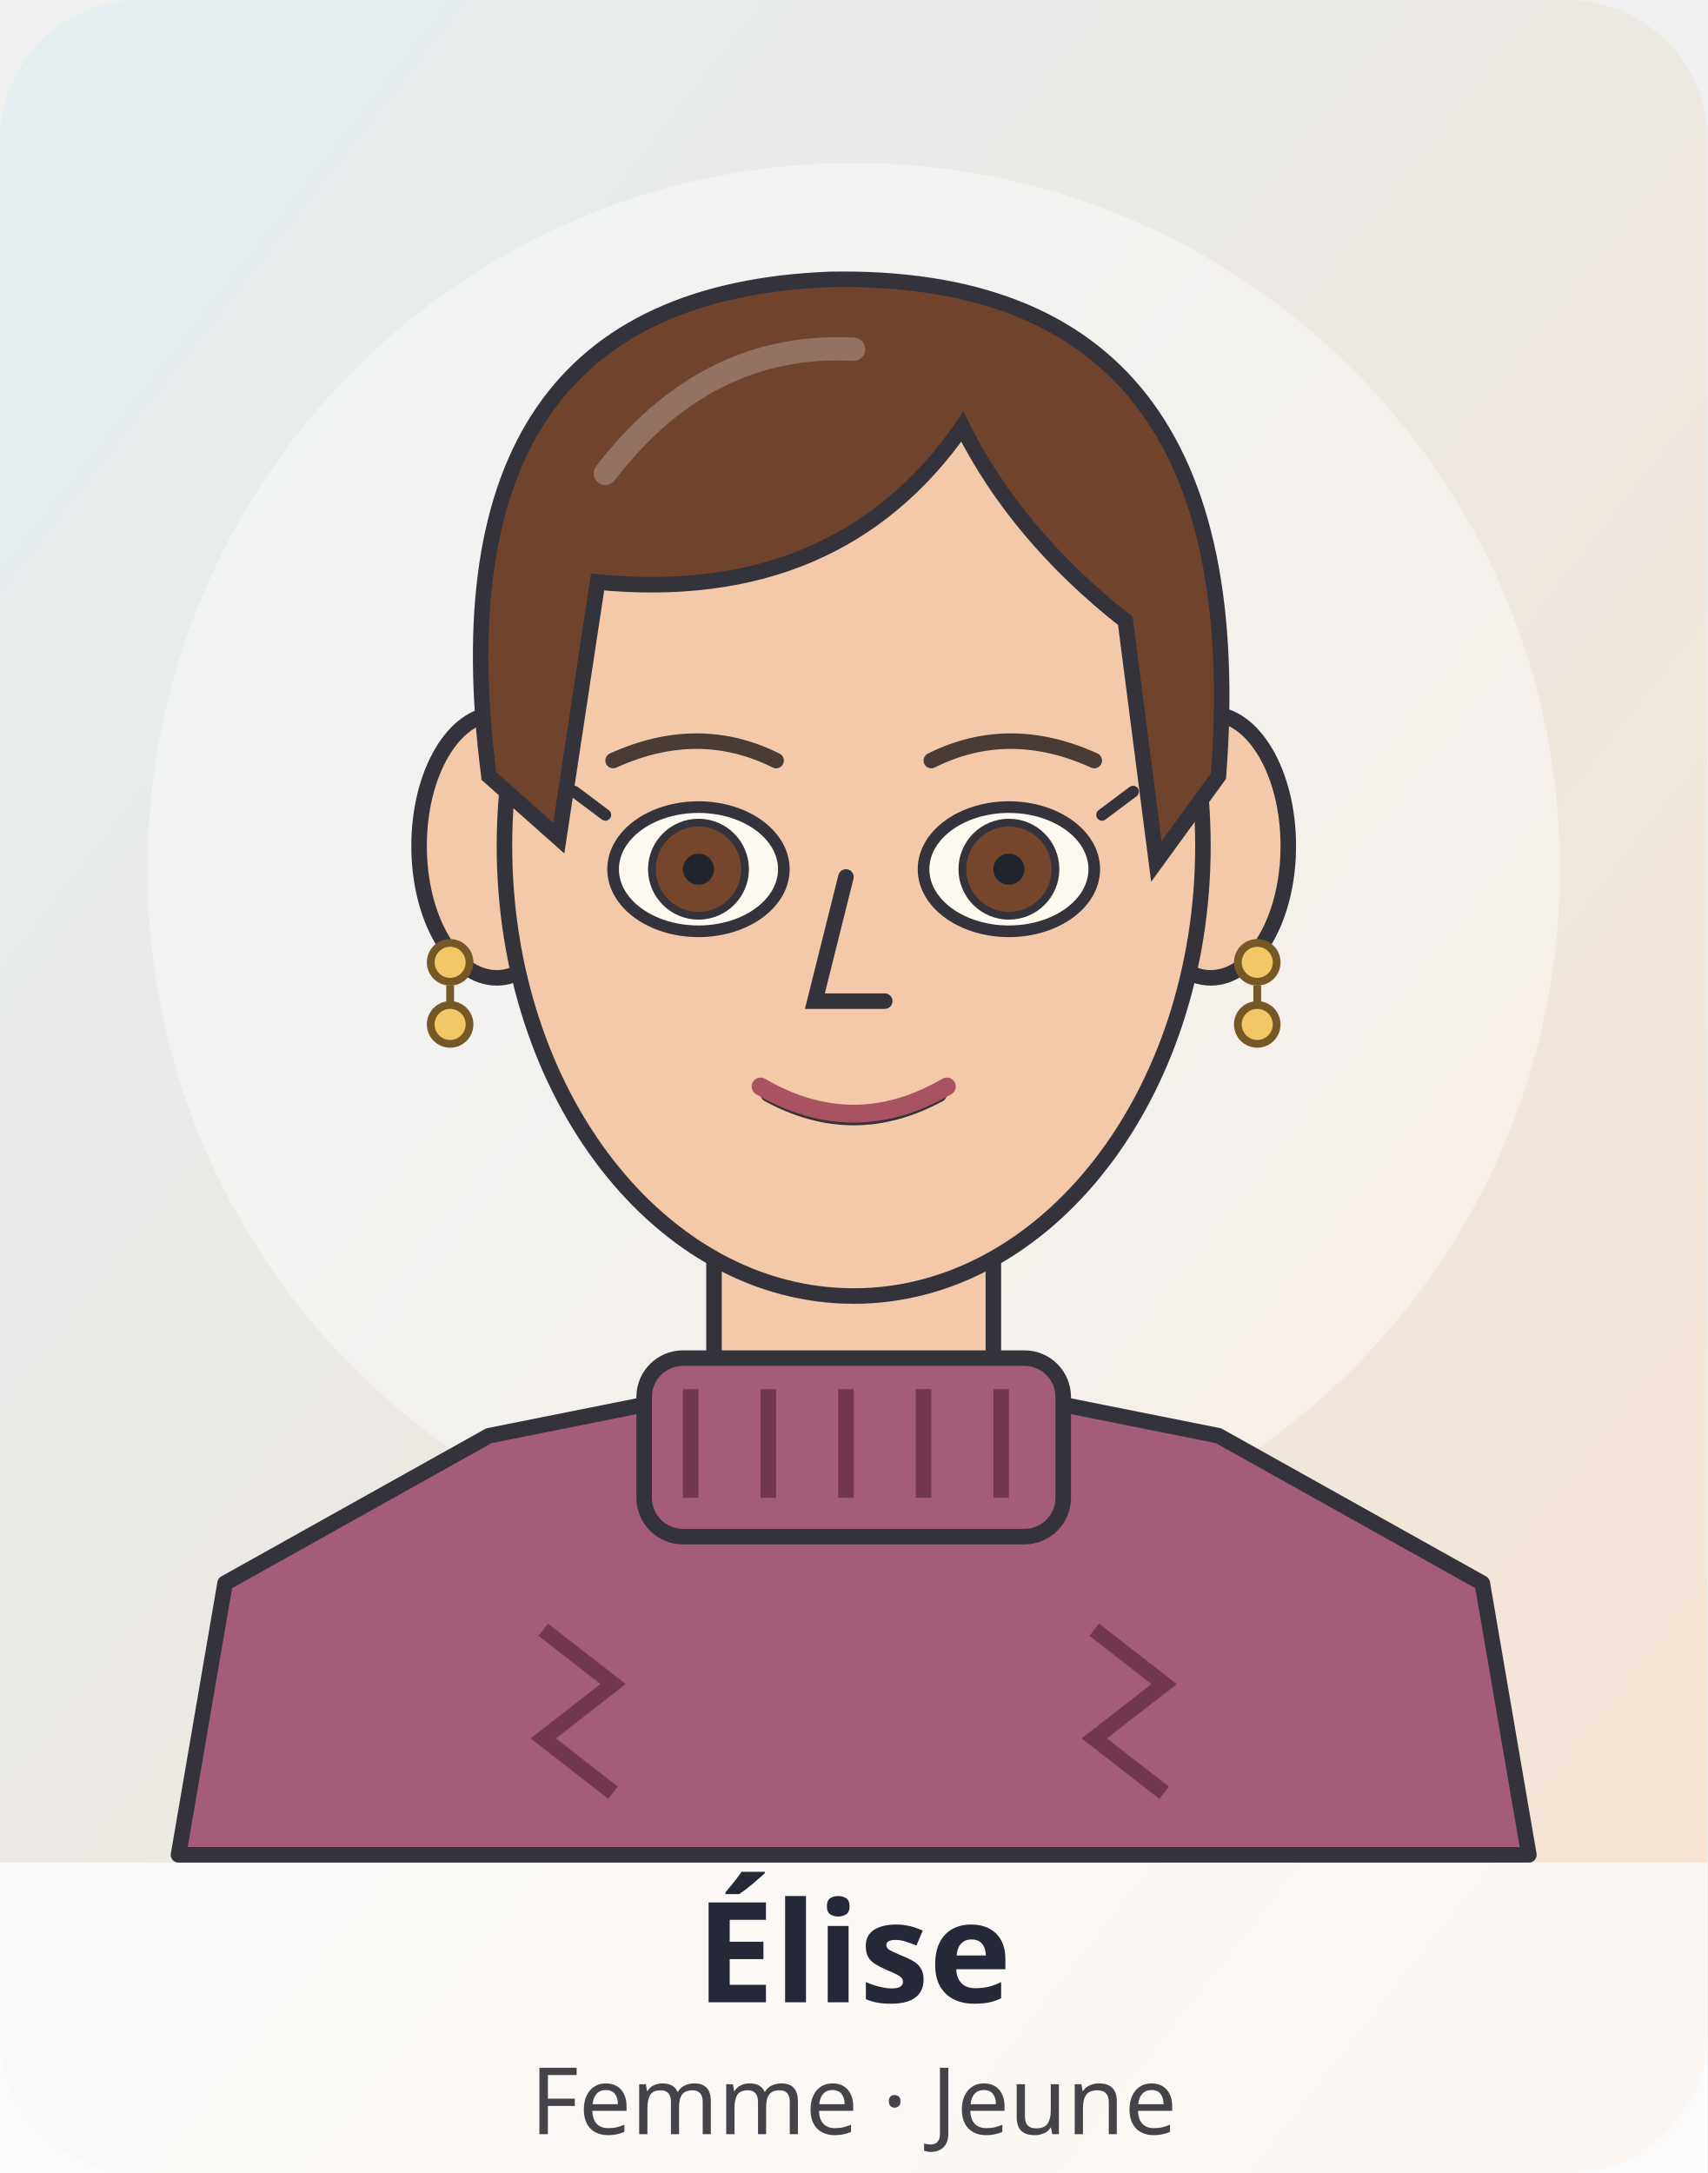
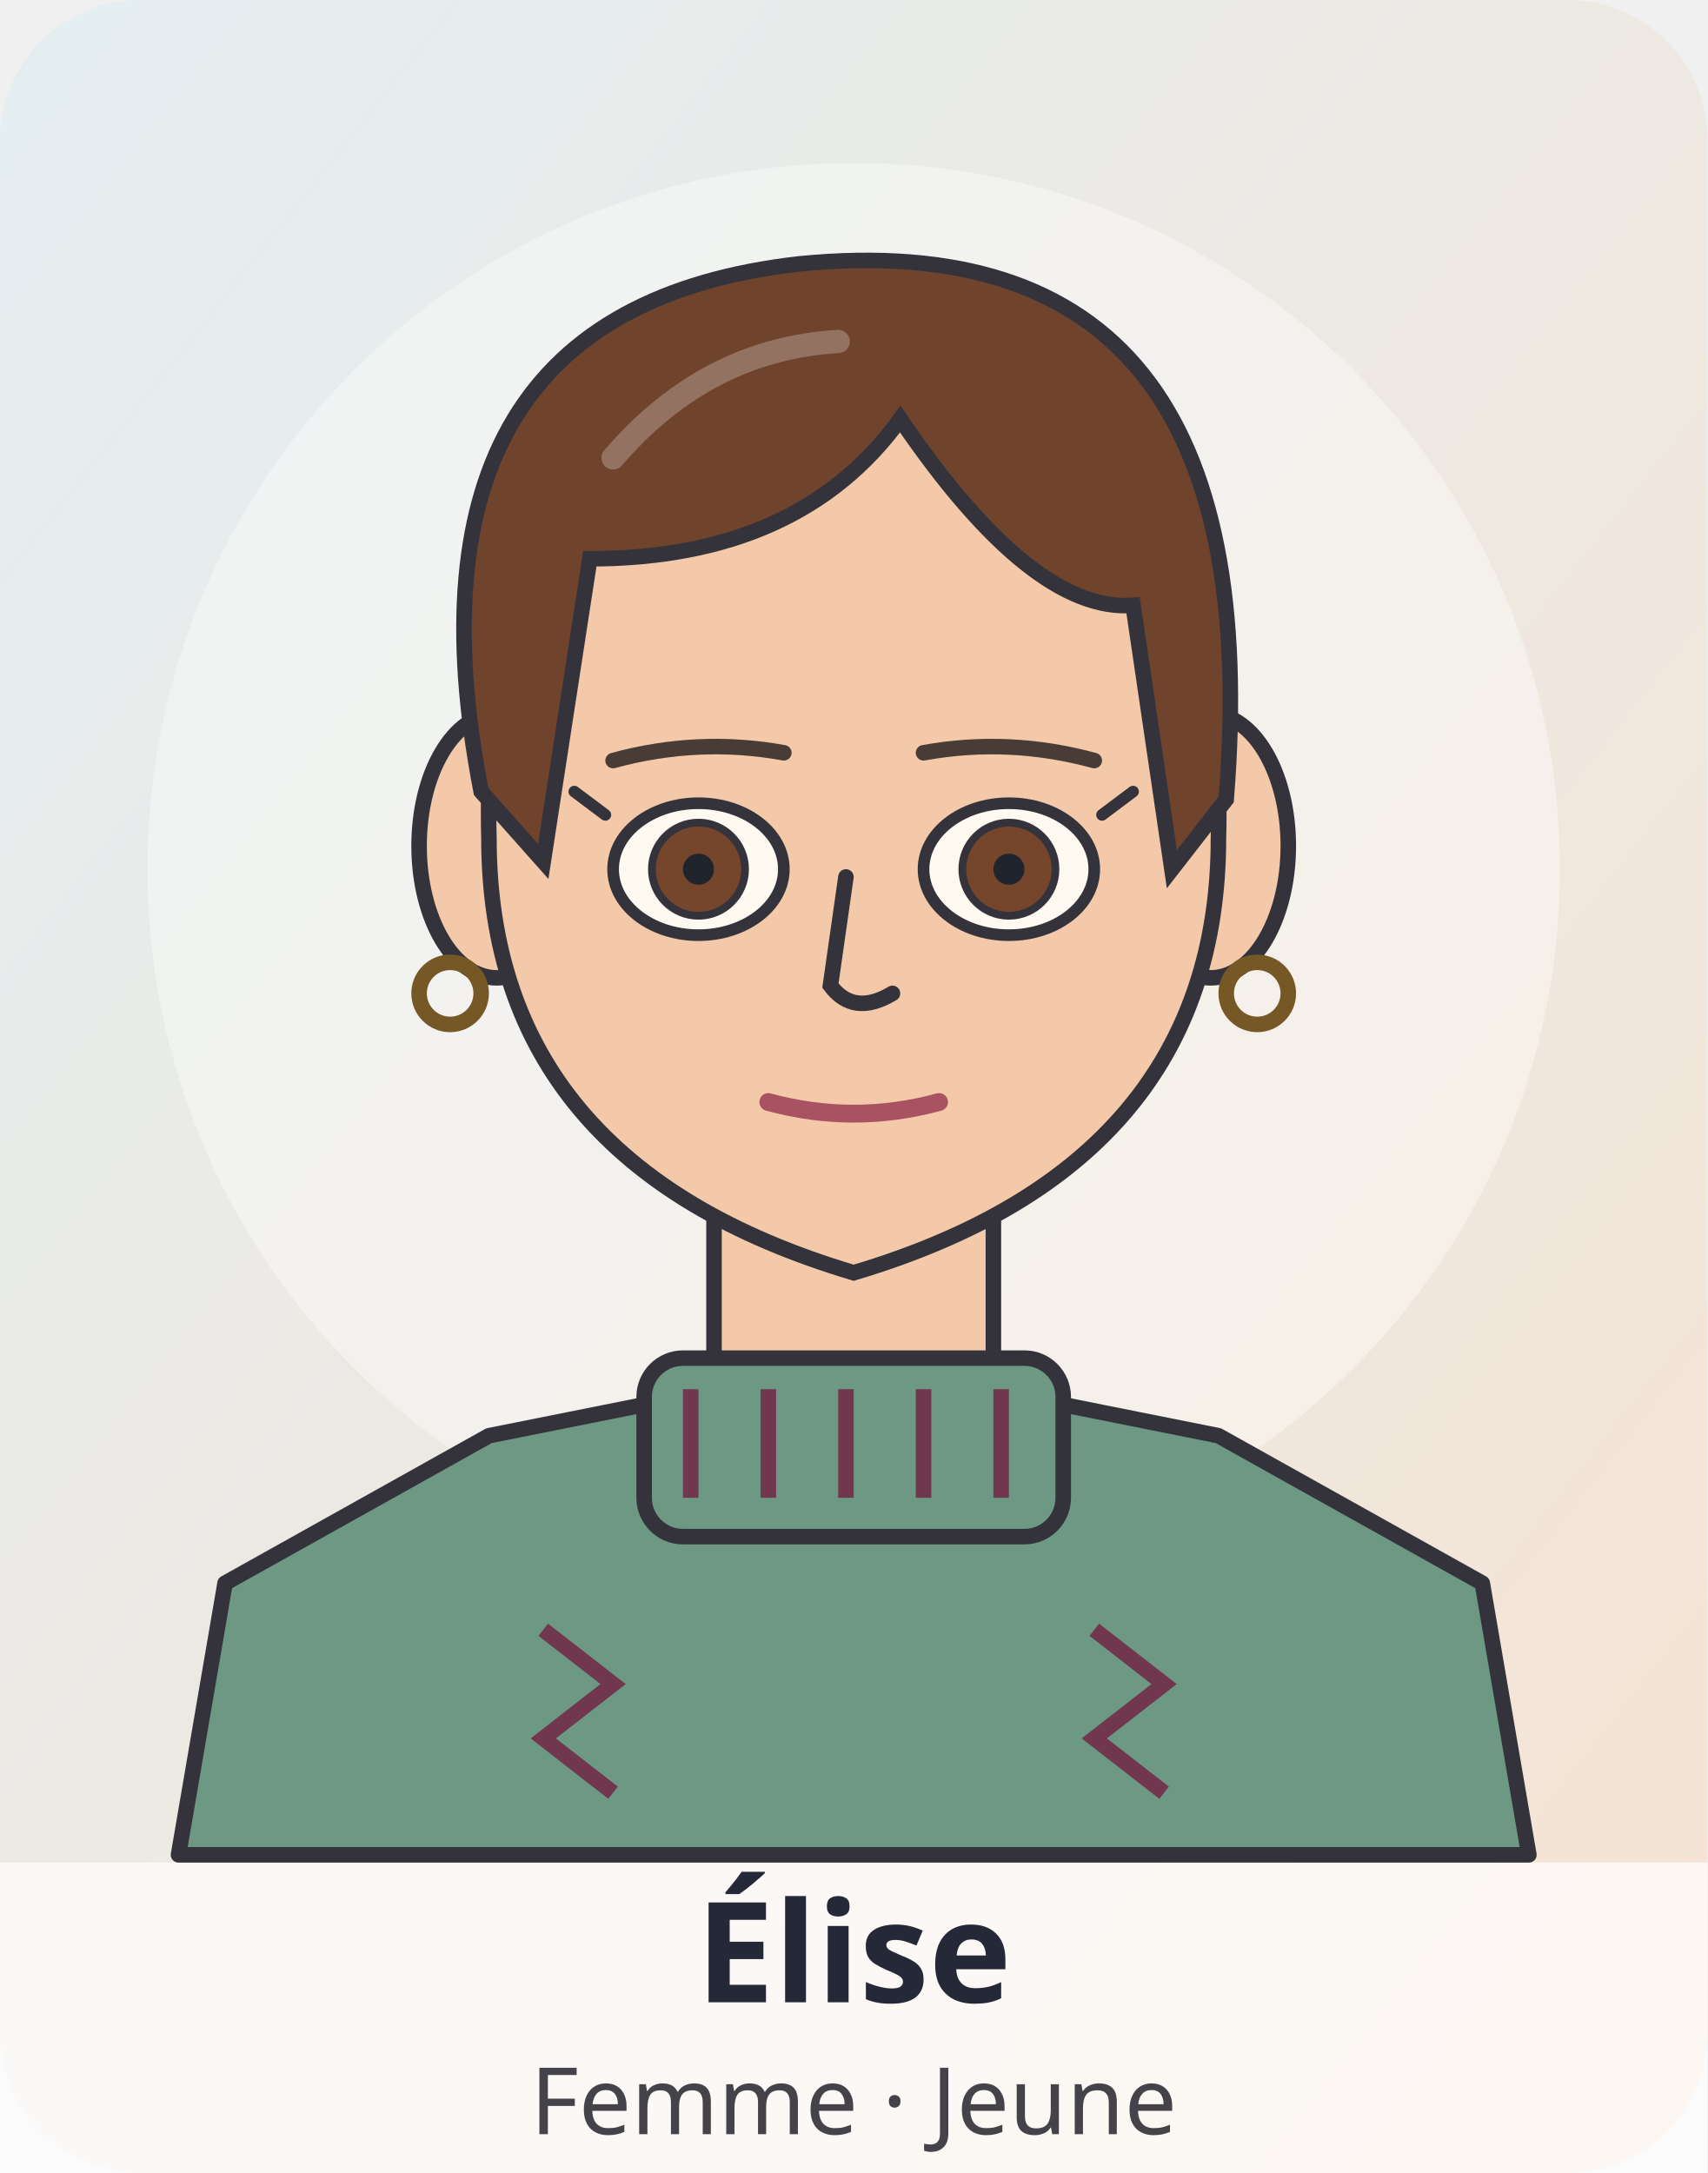
<svg xmlns="http://www.w3.org/2000/svg" viewBox="0 0 220 280" role="img" aria-labelledby="title-c07 desc-c07">
  <defs>
    <linearGradient id="fond-c07" x2="1" y2="1">
      <stop stop-color="#e4eef2" />
      <stop offset="1" stop-color="#f6e3d2" />
    </linearGradient>
  </defs>
  <rect width="220" height="280" rx="18" fill="url(#fond-c07)" />
  <circle cx="110" cy="112" r="91" fill="#fff" opacity=".38" />
  <path d="M0 240 H220 V280 H0Z" fill="#fff" opacity=".72" />
  <path d="M92 153 V186 Q110 203 128 186 V153" fill="#f3c9a9" stroke="#34333b" stroke-width="2" />
-   <path d="M83 181 L63 185 L29 204 L23 239 L197 239 L191 204 L157 185 L137 181Z" fill="#a45c78" stroke="#34333b" stroke-width="2" stroke-linejoin="round" />
-   <rect x="83" y="175" width="54" height="23" rx="5" fill="#a45c78" stroke="#34333b" stroke-width="2" stroke-linejoin="round" />
+   <path d="M83 181 L63 185 L29 204 L23 239 L197 239 L191 204 L157 185 L137 181Z" fill="#6d9884" stroke="#34333b" stroke-width="2" stroke-linejoin="round" />
+   <rect x="83" y="175" width="54" height="23" rx="5" fill="#6d9884" stroke="#34333b" stroke-width="2" stroke-linejoin="round" />
  <path d="M89 179 V193 M99 179 V193 M109 179 V193 M119 179 V193 M129 179 V193 M70 210 L79 217 L70 224 L79 231 M141 210 L150 217 L141 224 L150 231" fill="none" stroke="#71374f" stroke-width="2" />
  <g fill="#f3c9a9" stroke="#34333b" stroke-width="2">
    <ellipse cx="64" cy="109" rx="10" ry="17" />
    <ellipse cx="156" cy="109" rx="10" ry="17" />
-     <ellipse cx="110" cy="109" rx="45" ry="58" />
+     <path d="M110 51 C78 51 62 72 63 108 Q63 150 110 164 Q157 150 157 108 C158 72 142 51 110 51Z" />
  </g>
-   <path d="M63 100 Q55 38 107 36 Q162 35 157 100 L149 111 L145 80 Q131 69 124 55 Q108 78 77 75 L72 108Z" fill="#70432d" stroke="#34333b" stroke-width="2" />
-   <path d="M78 61 Q91 44 110 45" fill="none" stroke="#fff" stroke-opacity=".25" stroke-width="3" stroke-linecap="round" />
+   <path d="M62 102 Q50 40 103 34 Q164 28 158 103 L151 112 L146 78 Q133 79 116 54 Q103 72 76 72 L70 111Z" fill="#70432d" stroke="#34333b" stroke-width="2" />
+   <path d="M79 59 Q91 45 108 44" fill="none" stroke="#fff" stroke-opacity=".25" stroke-width="3" stroke-linecap="round" />
  <g fill="#fffaf1" stroke="#34333b" stroke-width="1.5">
-     <ellipse cx="90" cy="112" rx="11" ry="8" />
-     <ellipse cx="130" cy="112" rx="11" ry="8" />
+     <ellipse cx="90" cy="112" rx="11" ry="8.5" />
+     <ellipse cx="130" cy="112" rx="11" ry="8.5" />
  </g>
  <g fill="#75452c" stroke="#34333b" stroke-width="1">
    <circle cx="90" cy="112" r="6" />
    <circle cx="130" cy="112" r="6" />
  </g>
  <g fill="#20242c">
    <circle cx="90" cy="112" r="2" />
    <circle cx="130" cy="112" r="2" />
  </g>
-   <path d="M79 98 Q90 93 100 98 M120 98 Q130 93 141 98" fill="none" stroke="#493c36" stroke-width="2" stroke-linecap="round" />
-   <path d="M109 113 L105 129 L114 129 M99 141 Q110 147 121 141" fill="none" stroke="#34333b" stroke-width="2" stroke-linecap="round" />
-   <path d="M98 140 Q110 147 122 140" fill="none" stroke="#a95262" stroke-width="2.3" stroke-linecap="round" />
+   <path d="M79 98 Q90 95 101 97 M119 97 Q130 95 141 98" fill="none" stroke="#493c36" stroke-width="2" stroke-linecap="round" />
+   <path d="M109 113 L107 127 Q110 131 115 128 M99 142 Q110 145 121 142" fill="none" stroke="#34333b" stroke-width="2" stroke-linecap="round" />
+   <path d="M99 142 Q110 145 121 142" fill="none" stroke="#a95262" stroke-width="2.3" stroke-linecap="round" />
  <path d="M78 105 L74 102 M142 105 L146 102" fill="none" stroke="#34333b" stroke-width="1.5" stroke-linecap="round" />
-   <g fill="#f1c866" stroke="#765827" stroke-width="1">
-     <circle cx="58" cy="124" r="2.5" />
-     <circle cx="162" cy="124" r="2.5" />
-     <path d="M58 127v3 M162 127v3" />
-     <circle cx="58" cy="132" r="2.5" />
-     <circle cx="162" cy="132" r="2.5" />
+   <g fill="none" stroke="#765827" stroke-width="2">
+     <circle cx="58" cy="128" r="4" />
+     <circle cx="162" cy="128" r="4" />
  </g>
  <text x="110" y="258" text-anchor="middle" font-family="sans-serif" font-size="18" font-weight="700" fill="#252937">Élise</text>
  <text x="110" y="275" text-anchor="middle" font-family="sans-serif" font-size="12" fill="#45434a">Femme · Jeune</text>
</svg>
